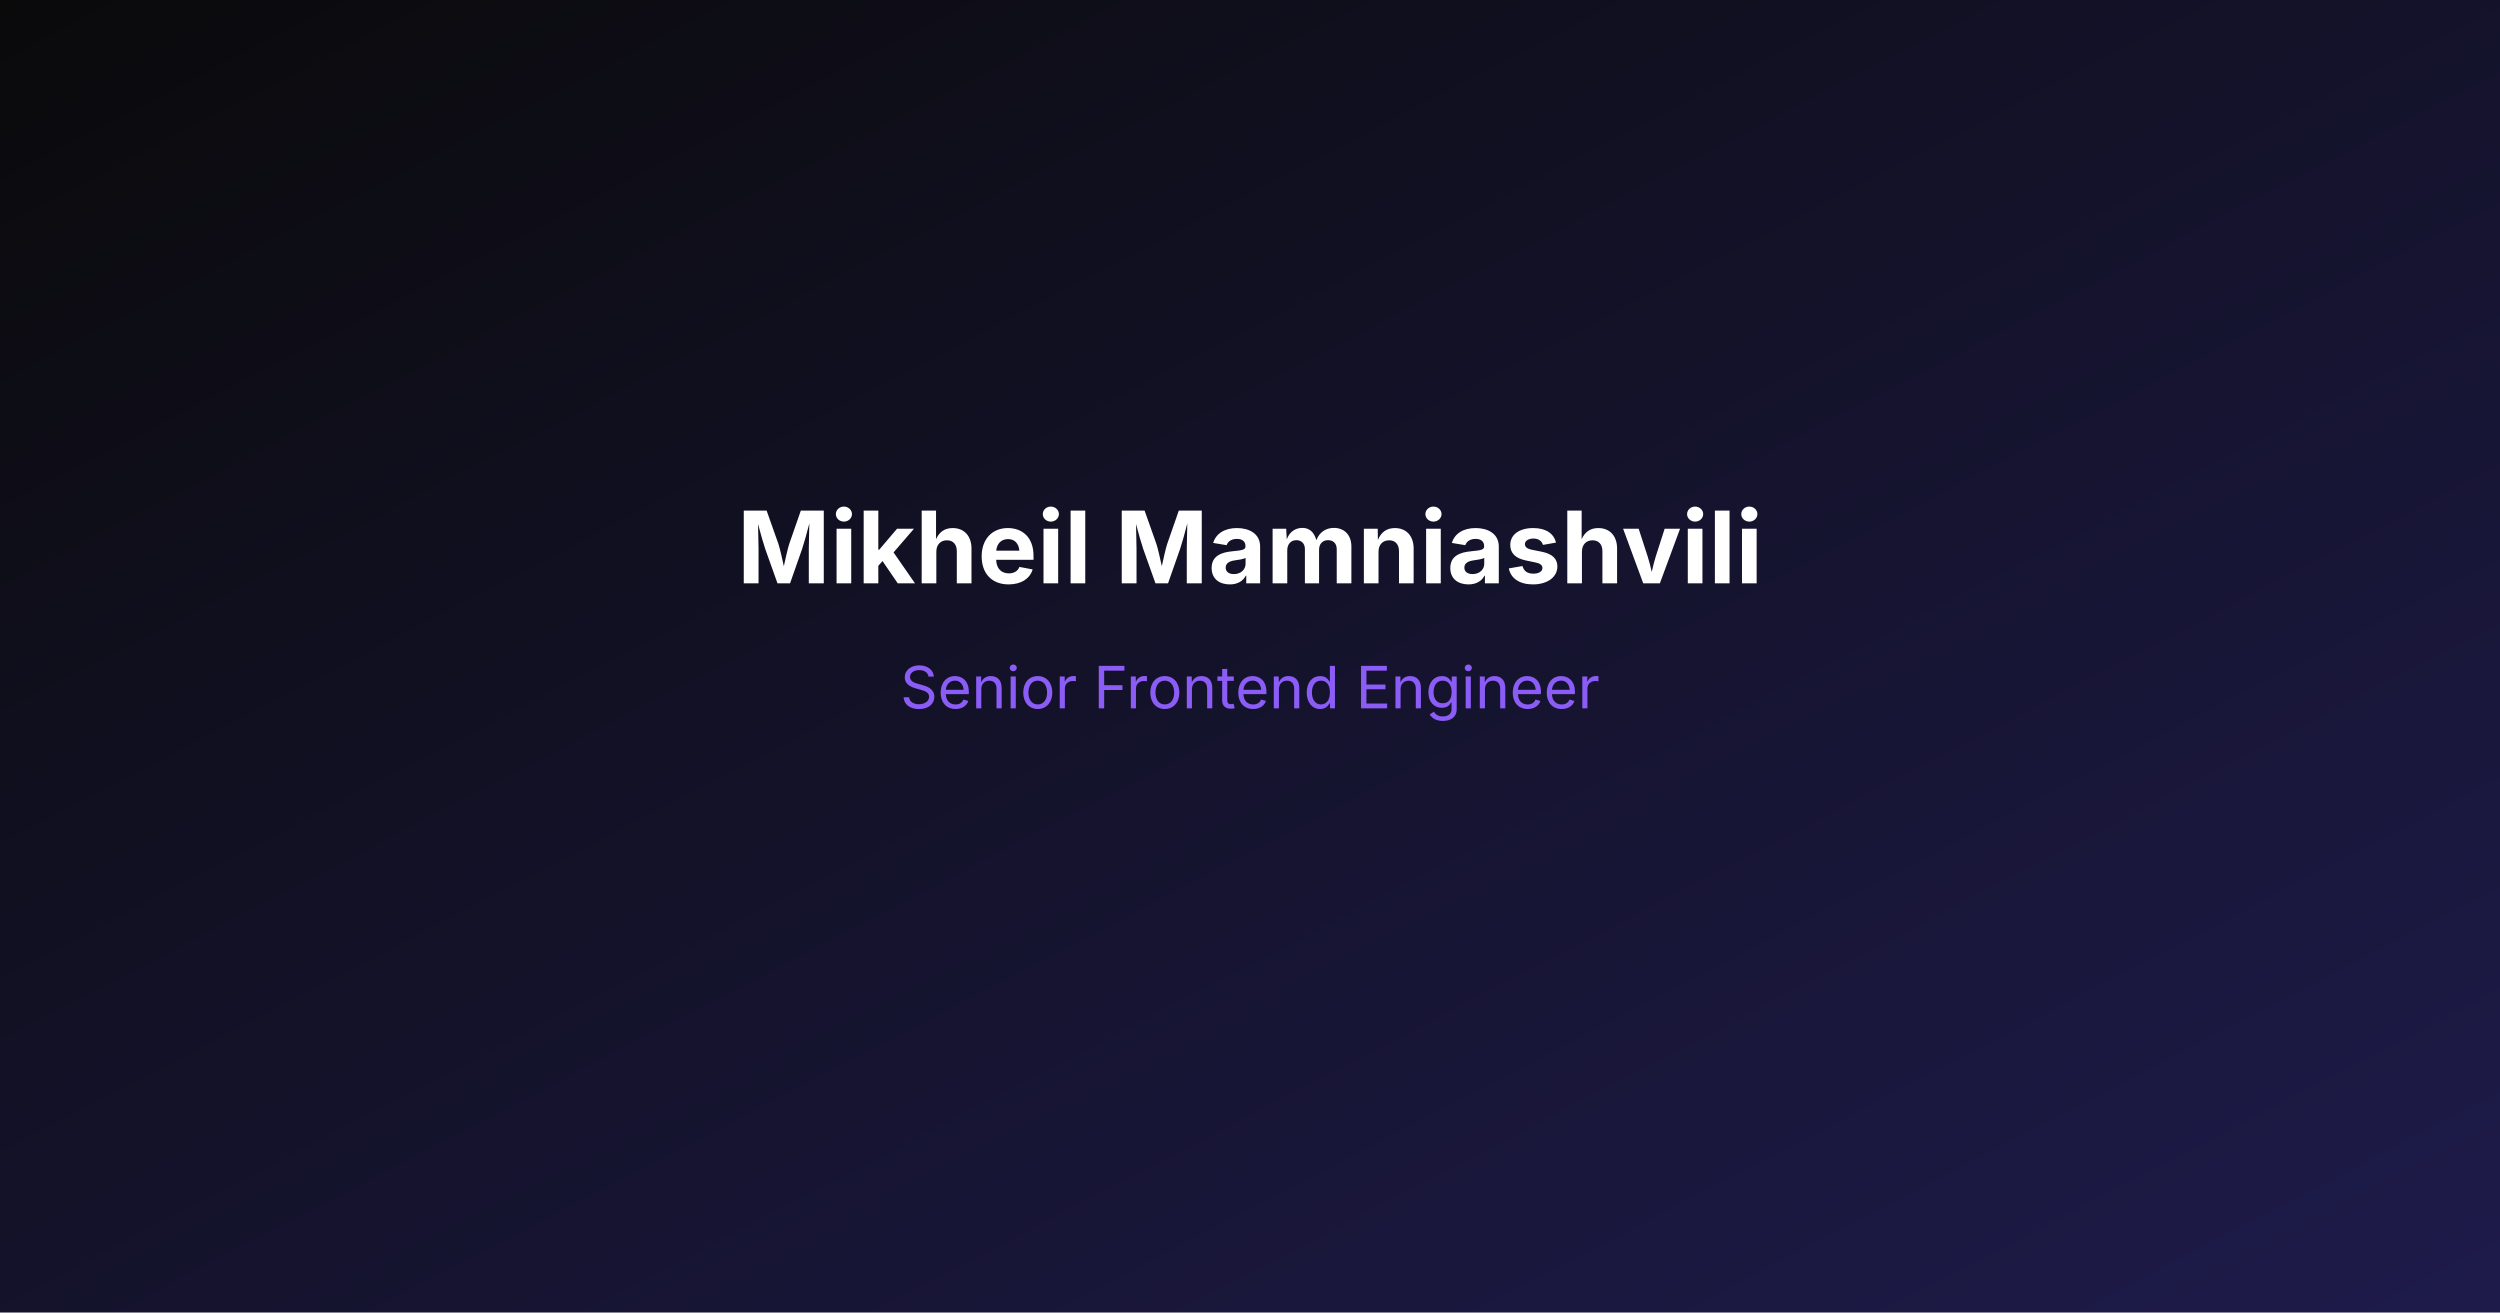
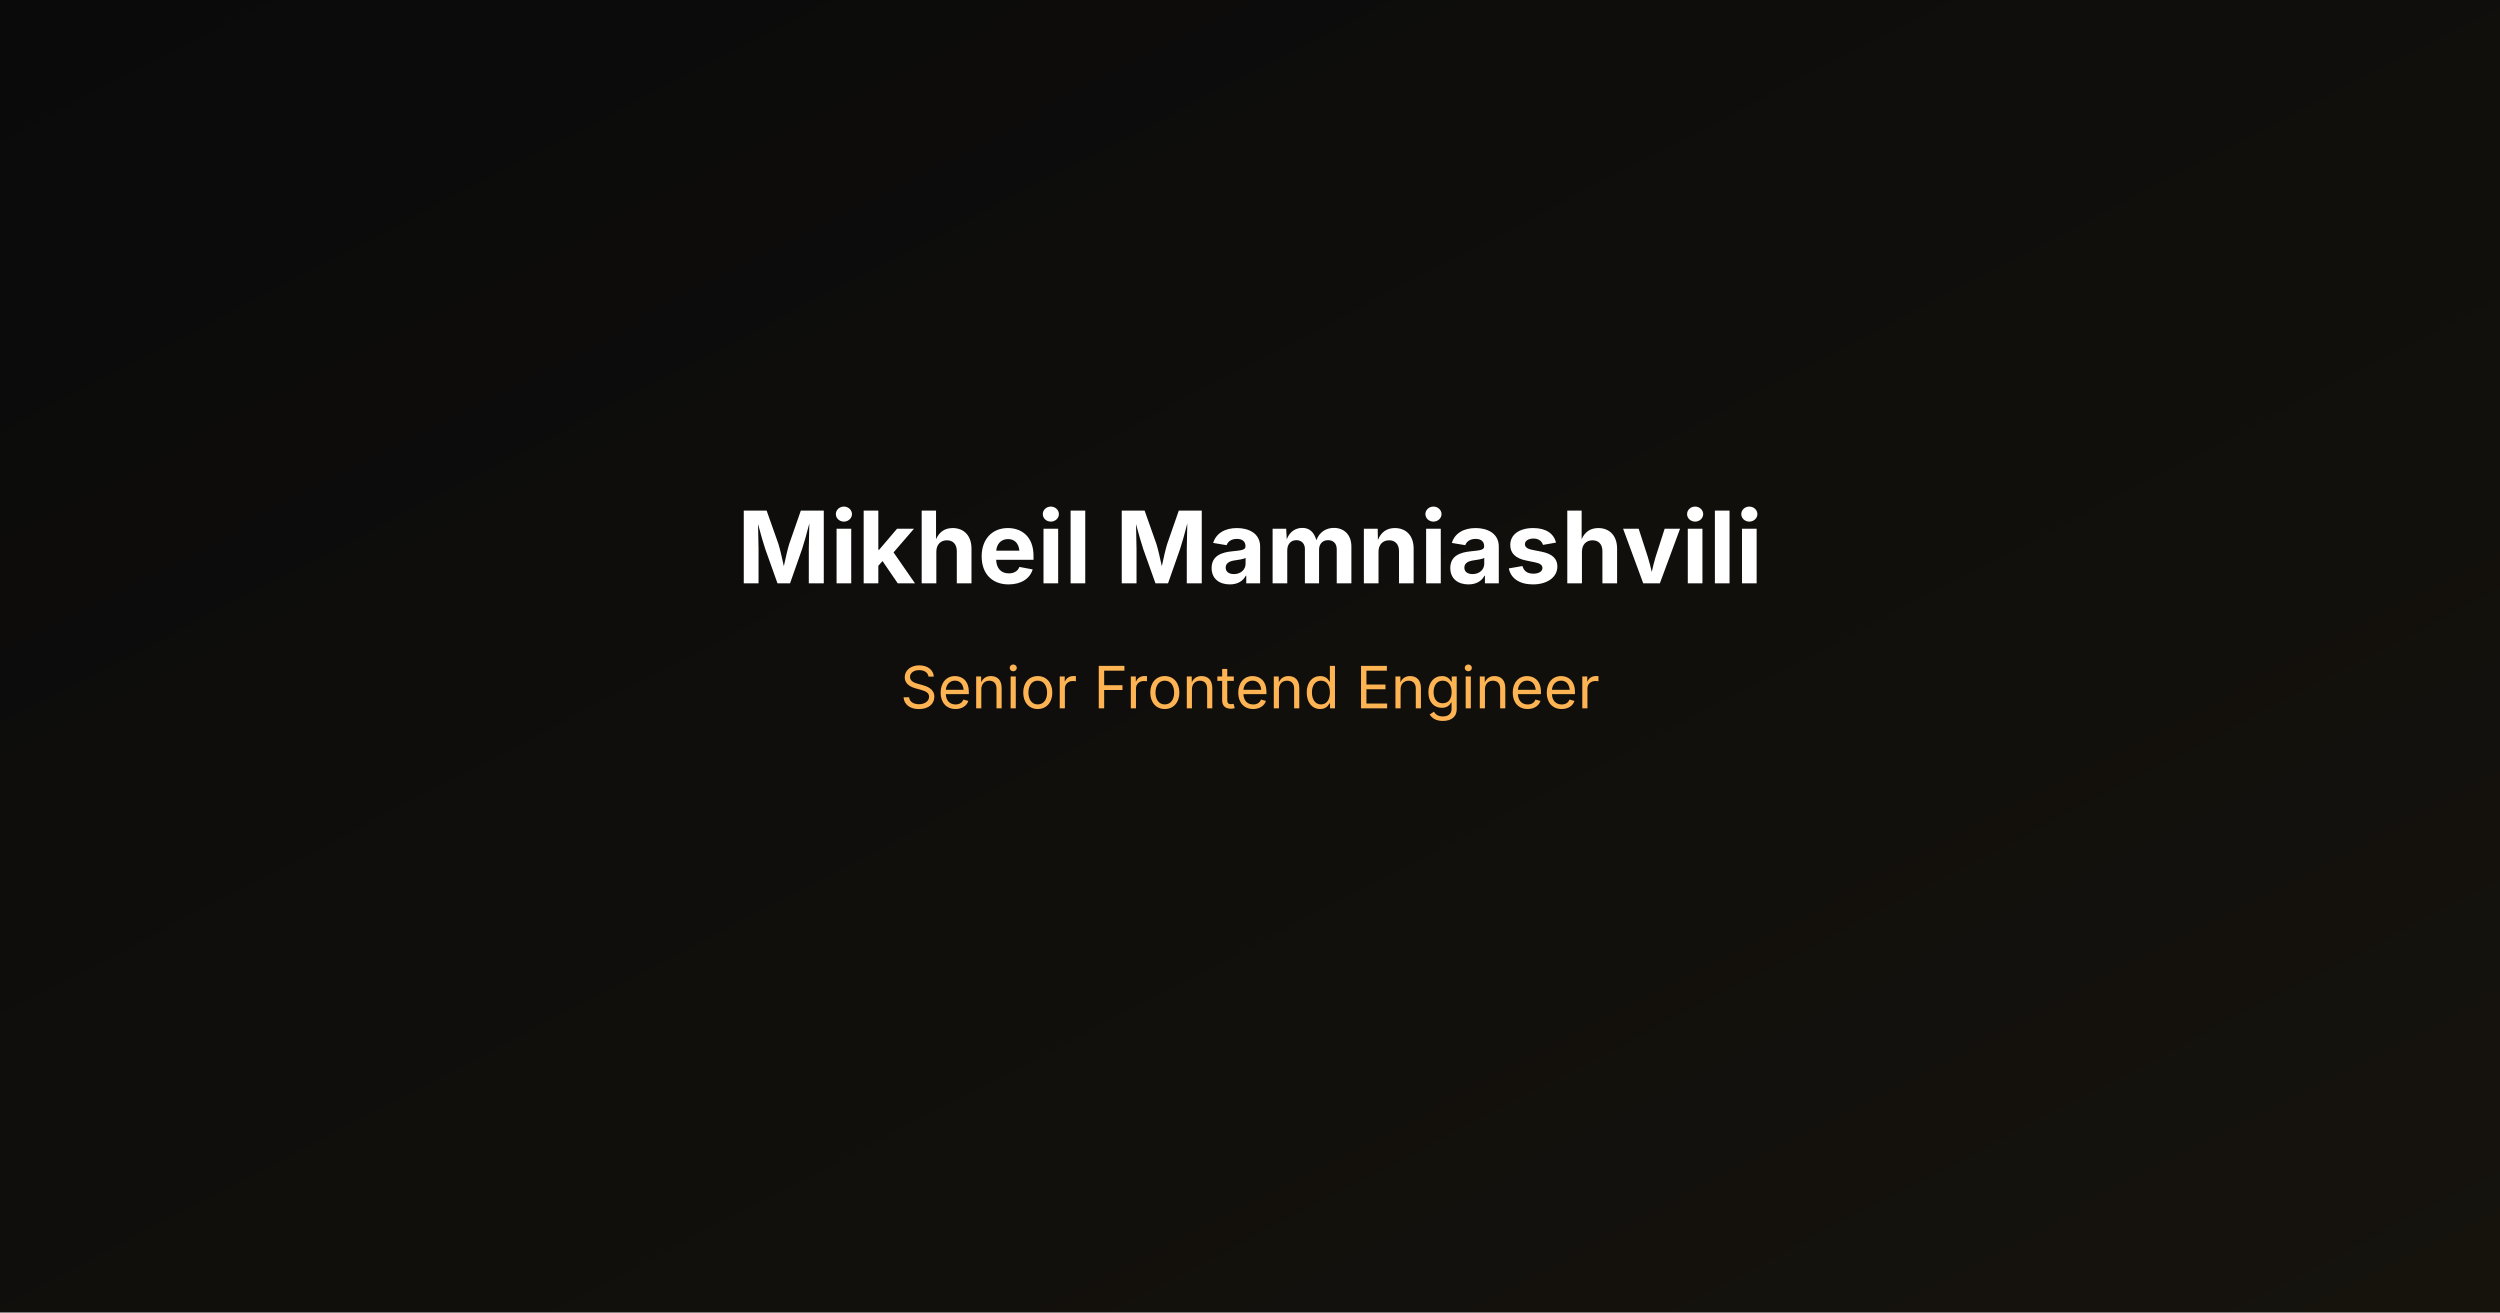
<svg xmlns="http://www.w3.org/2000/svg" width="1200" height="630" viewBox="0 0 1200 630">
  <defs>
    <linearGradient id="bg" x1="0%" y1="0%" x2="100%" y2="100%">
      <stop offset="0%" style="stop-color:#0a0a0b" />
-       <stop offset="100%" style="stop-color:#1e1b4b" />
+       <stop offset="100%" style="stop-color:#16130d" />
    </linearGradient>
  </defs>
  <rect width="1200" height="630" fill="url(#bg)" />
  <text x="600" y="280" text-anchor="middle" fill="white" font-family="Inter,sans-serif" font-size="48" font-weight="700">Mikheil Mamniashvili</text>
-   <text x="600" y="340" text-anchor="middle" fill="#8b5cf6" font-family="Inter,sans-serif" font-size="28">Senior Frontend Engineer</text>
+   <text x="600" y="340" text-anchor="middle" fill="#ffb454" font-family="Inter,sans-serif" font-size="28">Senior Frontend Engineer</text>
</svg>
